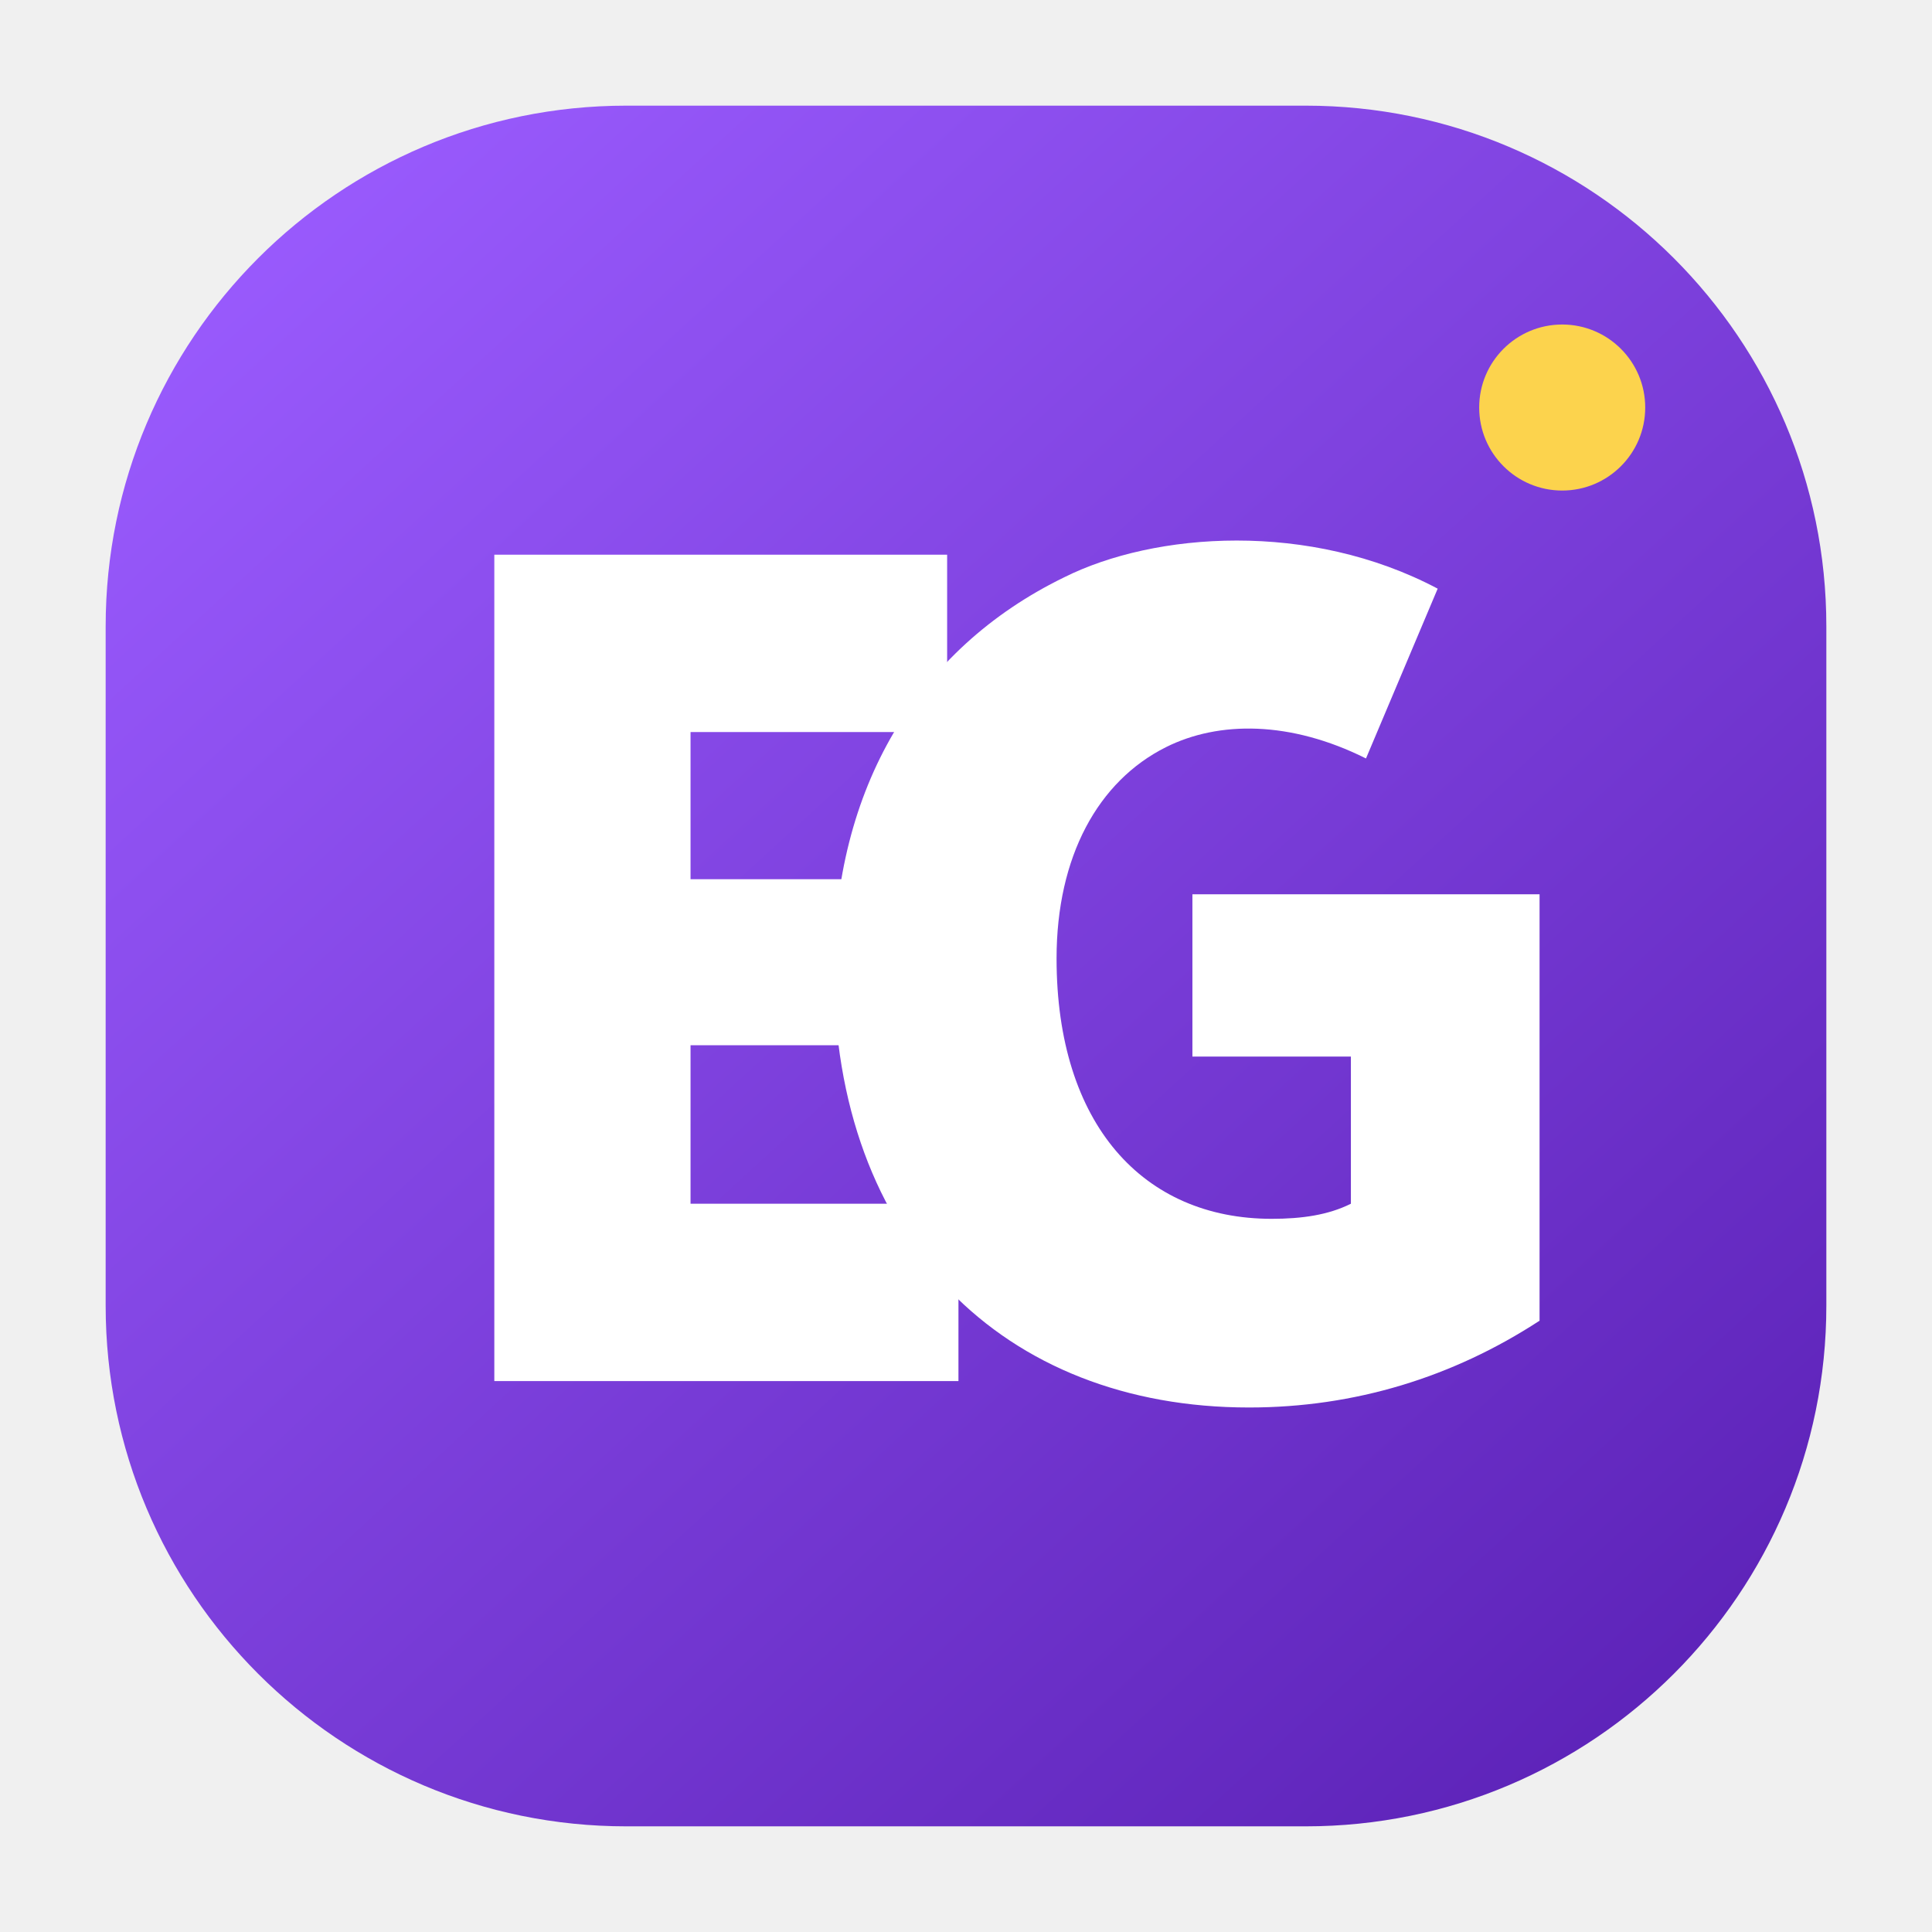
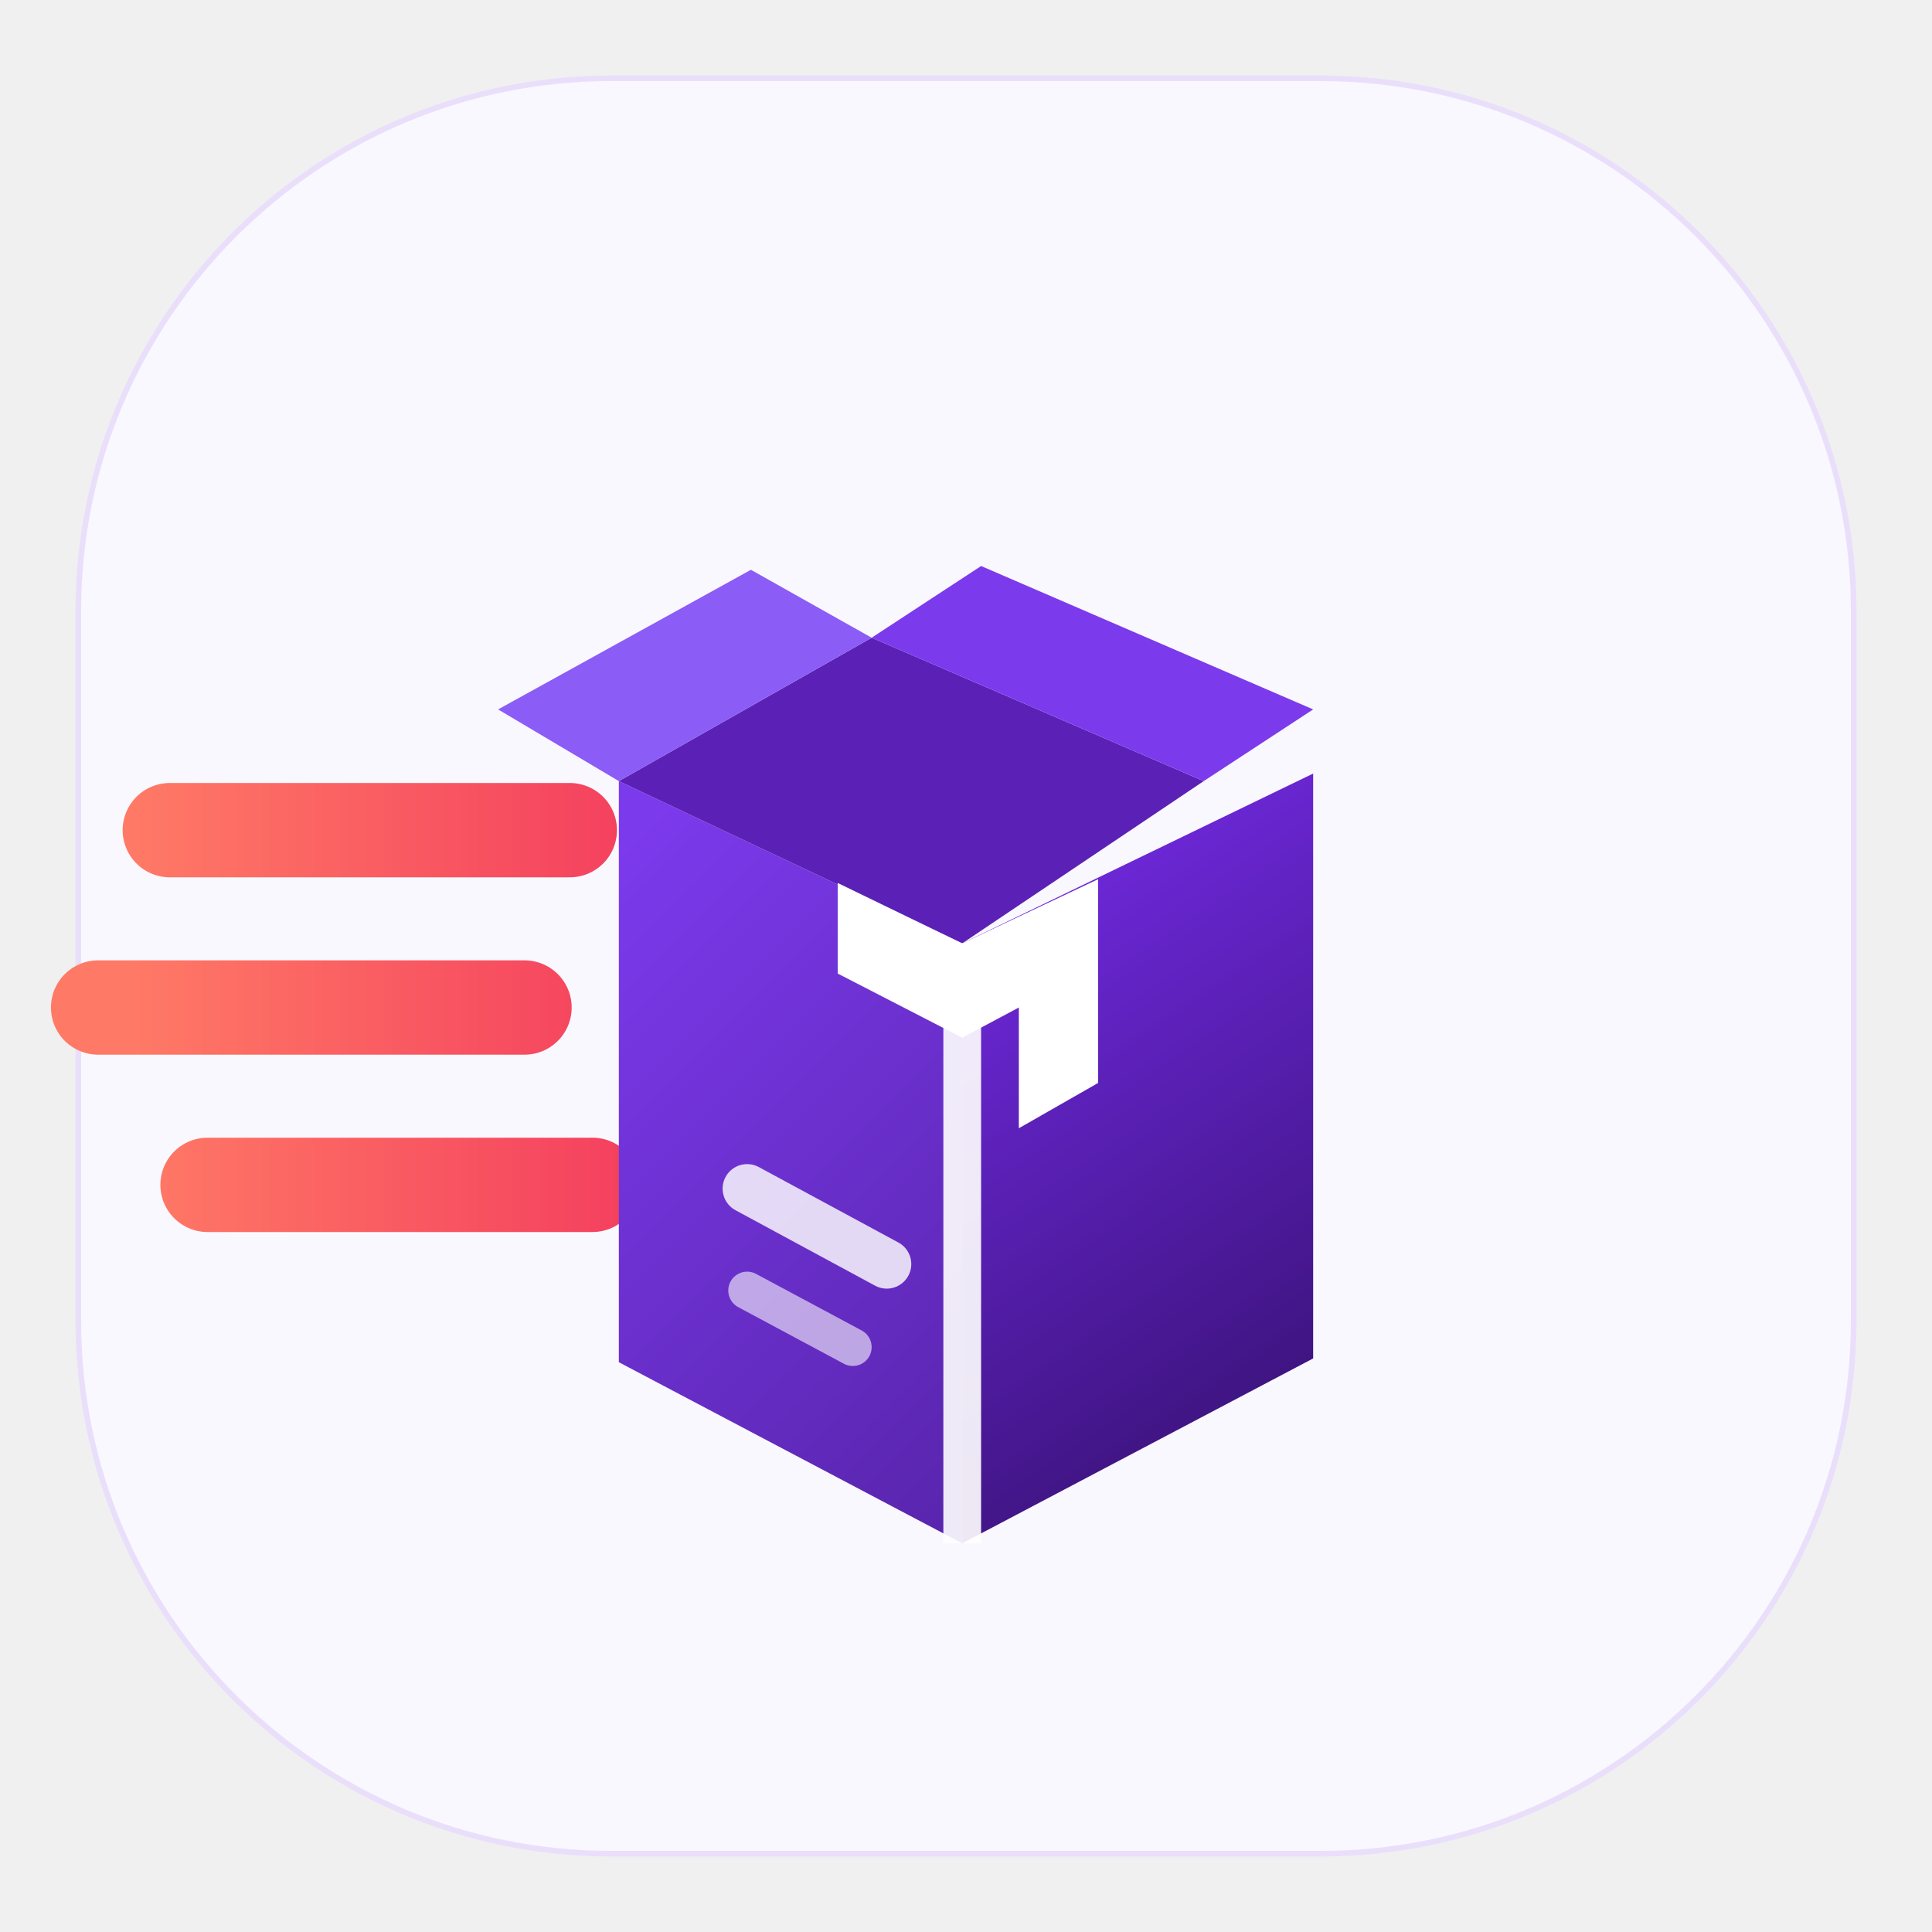
<svg xmlns="http://www.w3.org/2000/svg" width="512" height="512" viewBox="0 0 512 512" fill="none" role="img" aria-label="EG Shop">
  <defs>
-     <linearGradient id="a" x1="62" y1="42" x2="454" y2="470" gradientUnits="userSpaceOnUse">
-       <stop stop-color="#9B5CFF" />
-       <stop offset="1" stop-color="#5B21B6" />
+     <linearGradient id="boxFront" x1="166" y1="220" x2="352" y2="406" gradientUnits="userSpaceOnUse">
+       <stop stop-color="#7C3AED" />
+       <stop offset="1" stop-color="#4C1D95" />
+     </linearGradient>
+     <linearGradient id="boxSide" x1="258" y1="246" x2="357" y2="392" gradientUnits="userSpaceOnUse">
+       <stop stop-color="#6D28D9" />
+       <stop offset="1" stop-color="#35106F" />
+     </linearGradient>
+     <linearGradient id="speed" x1="34" y1="257" x2="169" y2="257" gradientUnits="userSpaceOnUse">
+       <stop stop-color="#FF7A66" />
+       <stop offset="1" stop-color="#F43F5E" />
    </linearGradient>
  </defs>
-   <rect x="28" y="28" width="456" height="456" rx="138" fill="url(#a)" />
-   <path d="M131 147h120v47h-68v39h59v44h-59v42h71v47H131V147Z" fill="white" />
-   <path d="M282 153c24-12 65-15 99 3l-19 45c-20-10-39-10-53-3-18 9-29 29-29 56 0 44 23 69 57 69 8 0 15-1 21-4v-39h-42v-43h92v113c-23 15-49 23-77 23-65 0-110-44-110-116 0-48 22-85 61-104Z" fill="white" />
-   <circle cx="414" cy="108" r="22" fill="#FCD34D" />
+   <rect x="20" y="20" width="472" height="472" rx="142" fill="#FAF8FF" />
+   <rect x="20.75" y="20.75" width="470.5" height="470.5" rx="141.25" stroke="#6D28D9" stroke-opacity=".12" stroke-width="1.5" />
+   <path d="M45 220H151" stroke="url(#speed)" stroke-width="25" stroke-linecap="round" />
+   <path d="M26 267H139" stroke="url(#speed)" stroke-width="25" stroke-linecap="round" />
+   <path d="M55 314H157" stroke="url(#speed)" stroke-width="25" stroke-linecap="round" />
+   <path d="M164 207L255 250L255 409L164 361V207Z" fill="url(#boxFront)" />
+   <path d="M255 250L348 205V360L255 409V250Z" fill="url(#boxSide)" />
+   <path d="M164 207L231 169L319 207L255 250L164 207Z" fill="#5B21B6" />
+   <path d="M231 169L319 207L348 188L260 150L231 169Z" fill="#7C3AED" />
+   <path d="M164 207L231 169L199 151L132 188L164 207Z" fill="#8B5CF6" />
+   <path d="M255 250L255 409" stroke="white" stroke-opacity=".9" stroke-width="10" />
+   <path d="M222 234L255 250L291 233L291 287L270 299V267L255 275L222 258V234Z" fill="white" />
+   <path d="M198 315L235 335" stroke="white" stroke-opacity=".82" stroke-width="13" stroke-linecap="round" />
+   <path d="M198 342L226 357" stroke="white" stroke-opacity=".58" stroke-width="10" stroke-linecap="round" />
</svg>
